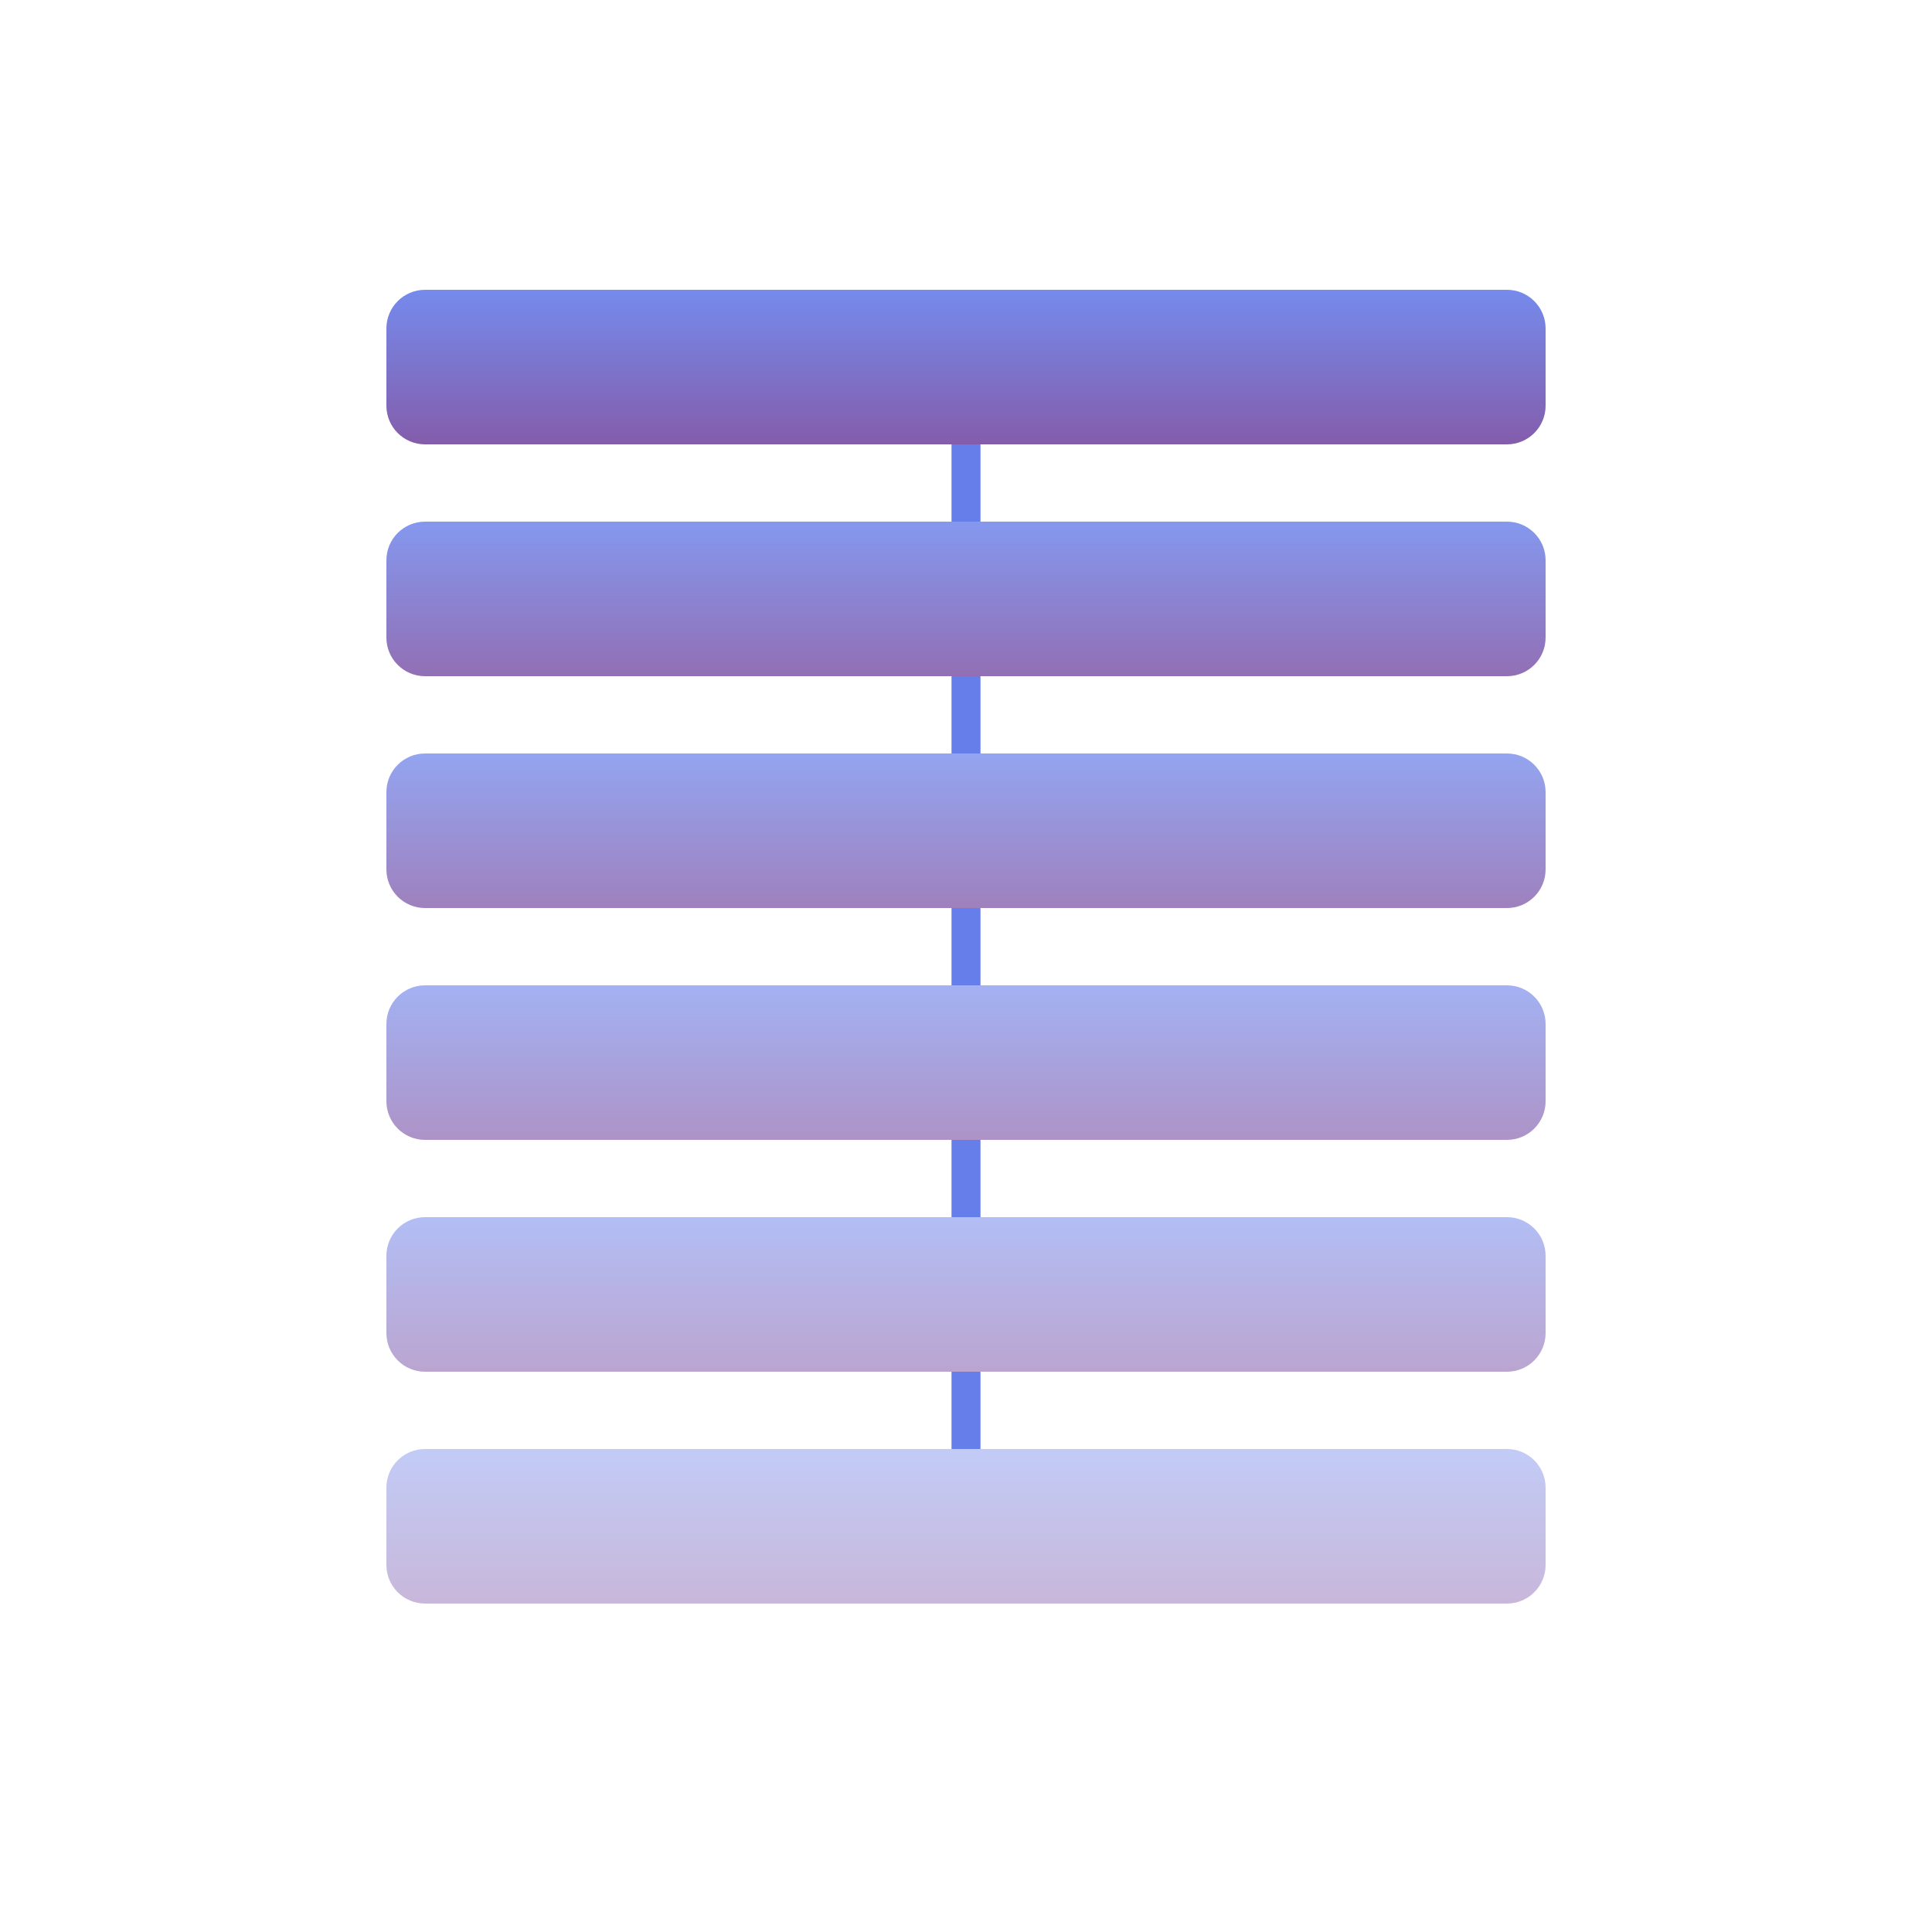
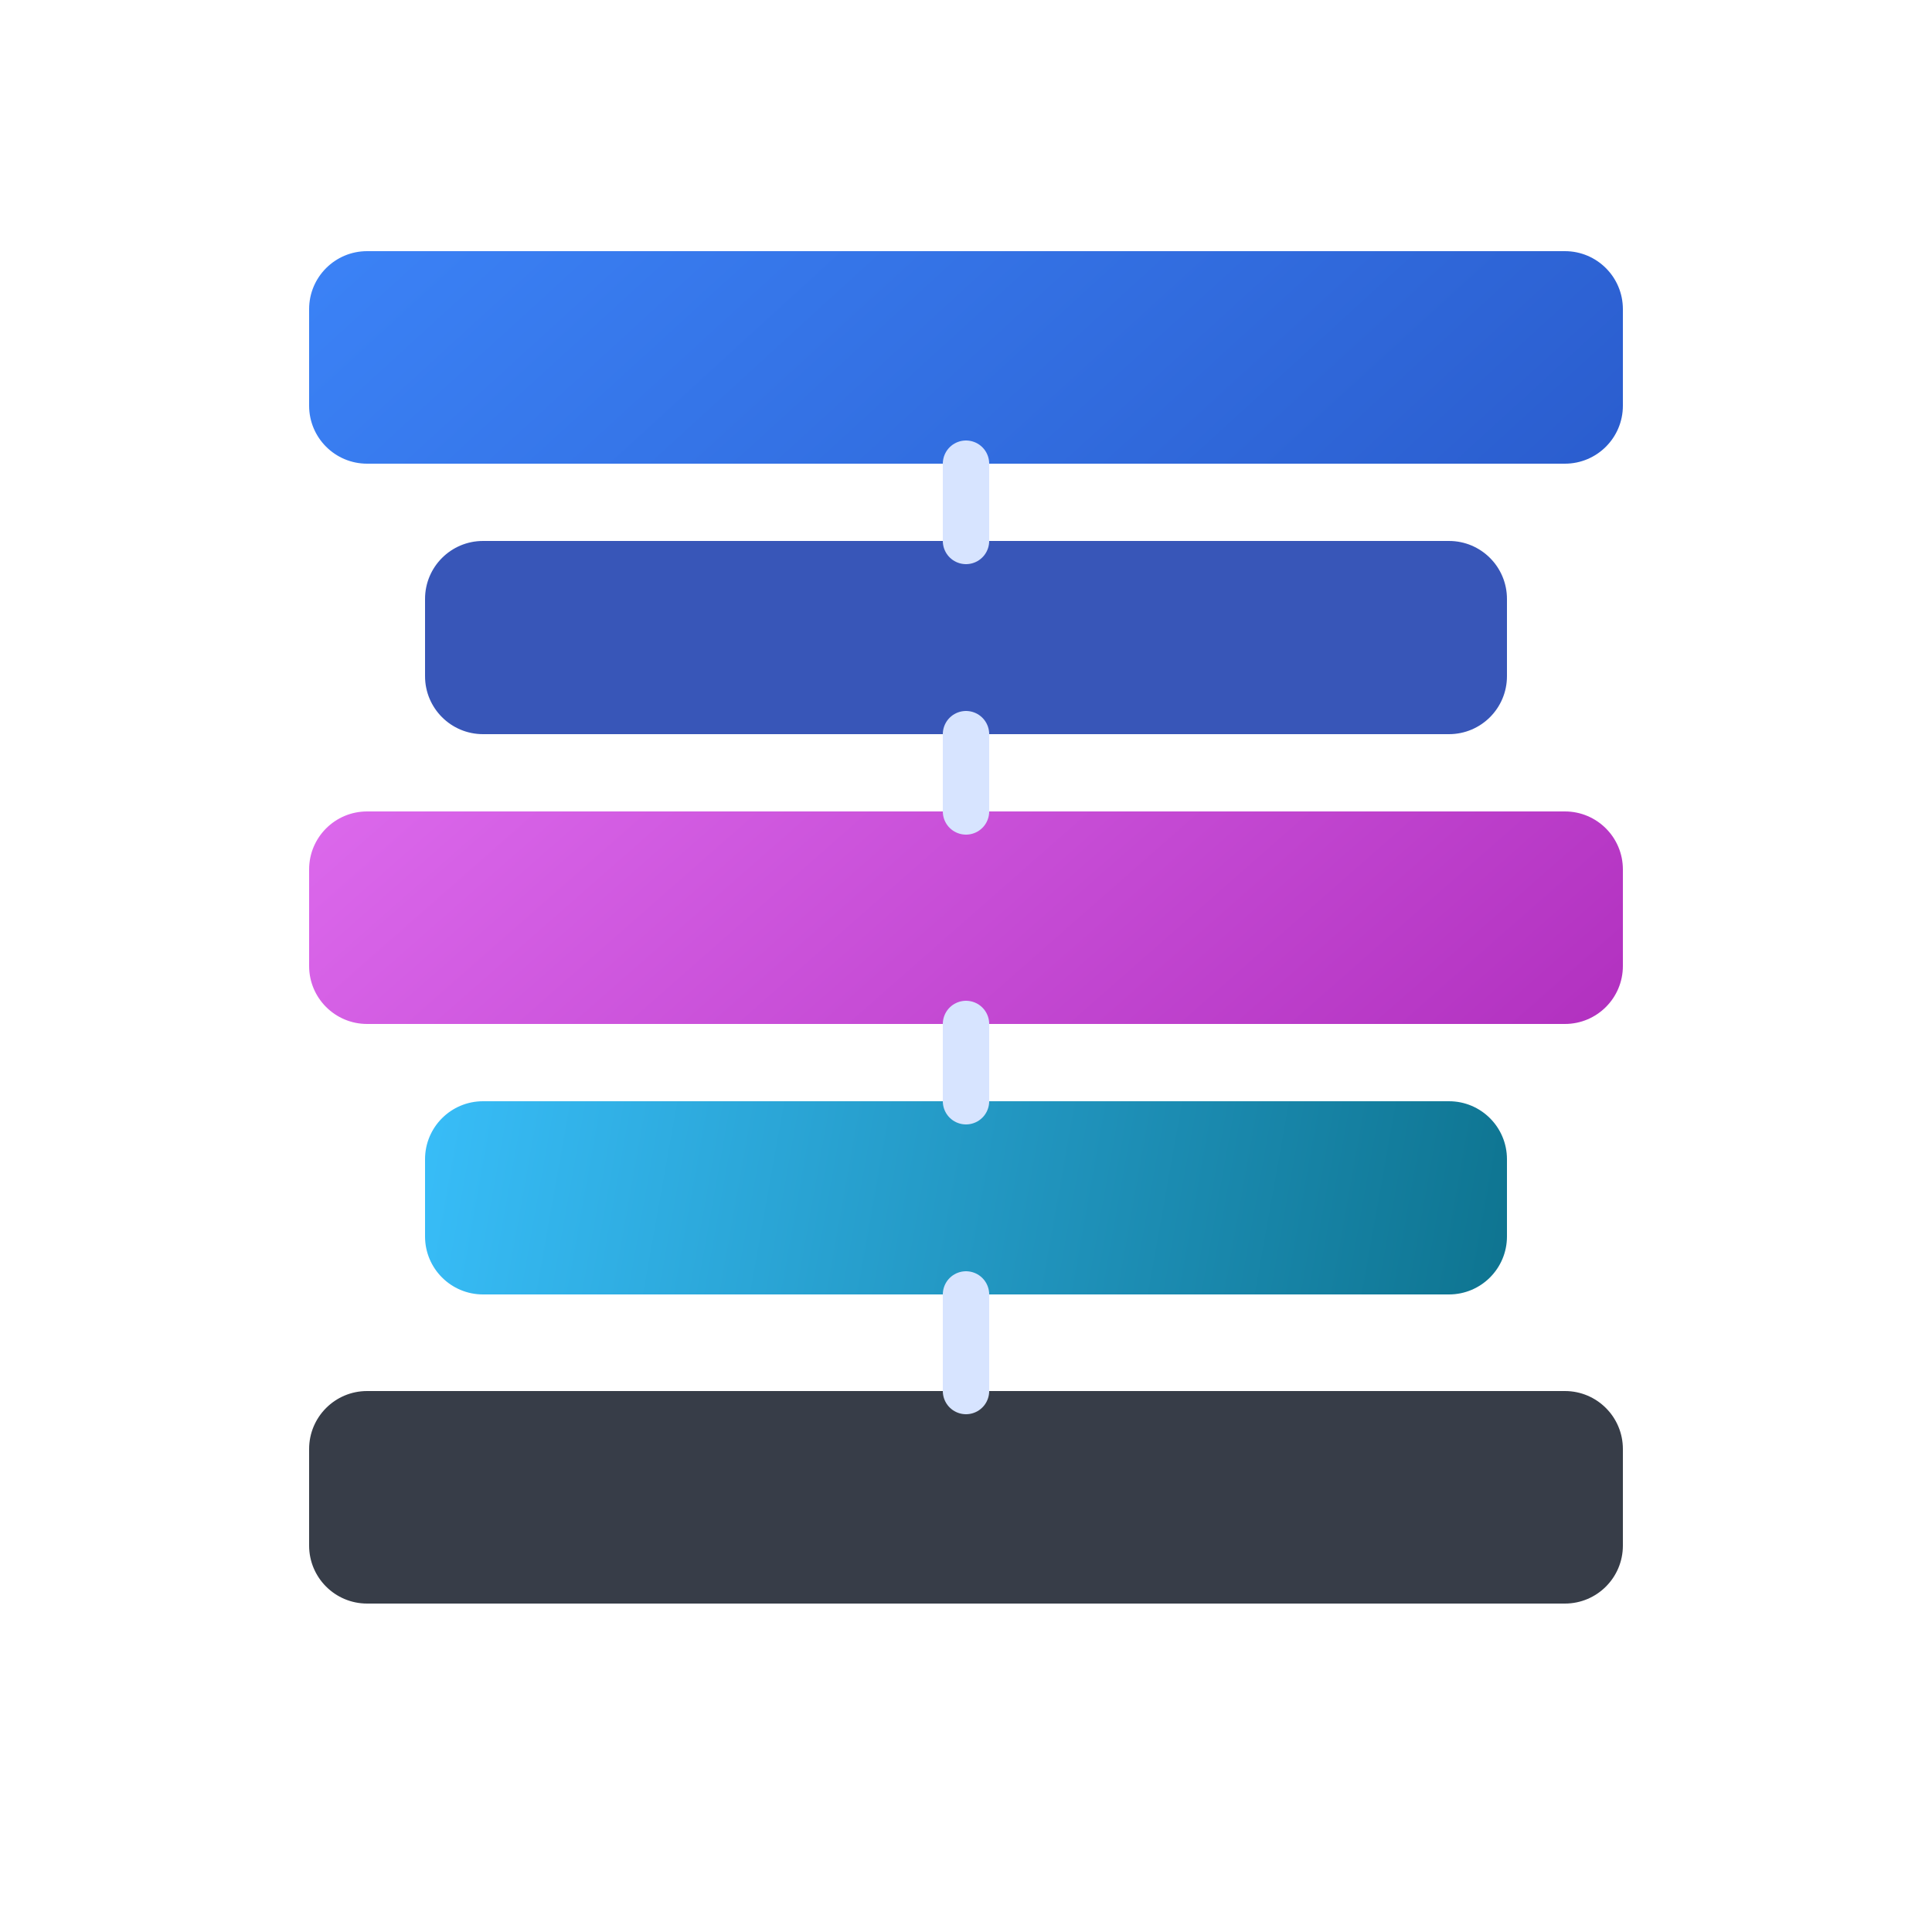
- <svg xmlns="http://www.w3.org/2000/svg" viewBox="0 0 100 100">
+ <svg xmlns="http://www.w3.org/2000/svg" viewBox="0 0 100 100" role="img" aria-label="AILIS layered architecture mark">
  <defs>
-     <linearGradient id="grad" x1="0%" y1="0%" x2="0%" y2="100%">
-       <stop offset="0%" style="stop-color:#667eea;stop-opacity:1" />
-       <stop offset="100%" style="stop-color:#764ba2;stop-opacity:1" />
+     <linearGradient id="layer-blue" x1="18" y1="12" x2="82" y2="82" gradientUnits="userSpaceOnUse">
+       <stop offset="0" stop-color="#3b82f6" />
+       <stop offset="1" stop-color="#1e40af" />
+     </linearGradient>
+     <linearGradient id="layer-research" x1="20" y1="18" x2="78" y2="84" gradientUnits="userSpaceOnUse">
+       <stop offset="0" stop-color="#e879f9" />
+       <stop offset="1" stop-color="#a21caf" />
+     </linearGradient>
+     <linearGradient id="layer-protocol" x1="22" y1="57" x2="78" y2="67" gradientUnits="userSpaceOnUse">
+       <stop offset="0" stop-color="#38bdf8" />
+       <stop offset="1" stop-color="#0e7490" />
    </linearGradient>
  </defs>
-   <rect x="20" y="15" width="60" height="8" rx="2" fill="url(#grad)" opacity="0.9" />
-   <rect x="20" y="27" width="60" height="8" rx="2" fill="url(#grad)" opacity="0.8" />
-   <rect x="20" y="39" width="60" height="8" rx="2" fill="url(#grad)" opacity="0.7" />
-   <rect x="20" y="51" width="60" height="8" rx="2" fill="url(#grad)" opacity="0.6" />
-   <rect x="20" y="63" width="60" height="8" rx="2" fill="url(#grad)" opacity="0.5" />
-   <rect x="20" y="75" width="60" height="8" rx="2" fill="url(#grad)" opacity="0.4" />
-   <line x1="50" y1="23" x2="50" y2="27" stroke="#667eea" stroke-width="1.5" />
-   <line x1="50" y1="35" x2="50" y2="39" stroke="#667eea" stroke-width="1.5" />
-   <line x1="50" y1="47" x2="50" y2="51" stroke="#667eea" stroke-width="1.5" />
-   <line x1="50" y1="59" x2="50" y2="63" stroke="#667eea" stroke-width="1.5" />
-   <line x1="50" y1="71" x2="50" y2="75" stroke="#667eea" stroke-width="1.5" />
+   <rect x="16" y="13" width="68" height="11" rx="3" fill="url(#layer-blue)" />
+   <rect x="22" y="28" width="56" height="10" rx="3" fill="#1e40af" opacity="0.88" />
+   <rect x="16" y="42" width="68" height="11" rx="3" fill="url(#layer-research)" />
+   <rect x="22" y="57" width="56" height="10" rx="3" fill="url(#layer-protocol)" />
+   <rect x="16" y="72" width="68" height="11" rx="3" fill="#0b1220" opacity="0.82" />
+   <path d="M50 24v4m0 10v4m0 11v4m0 10v5" fill="none" stroke="#d7e4ff" stroke-width="2.4" stroke-linecap="round" />
</svg>
